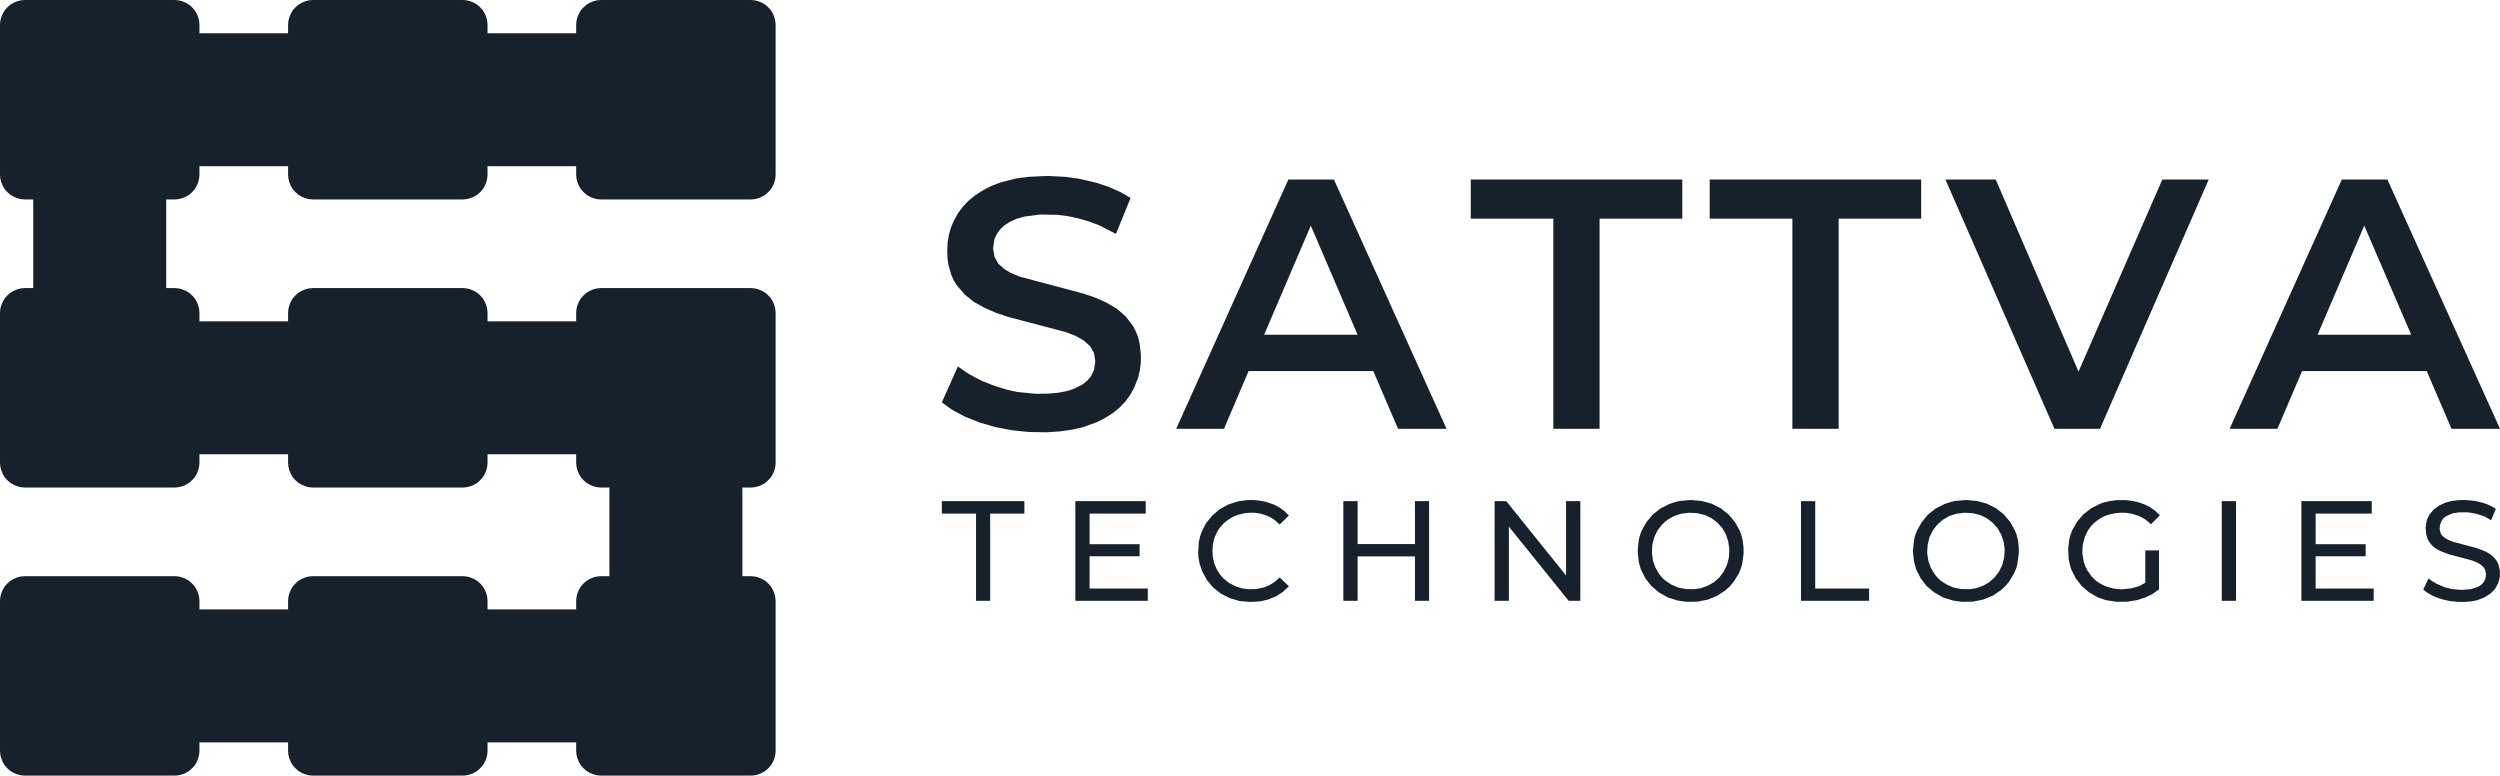
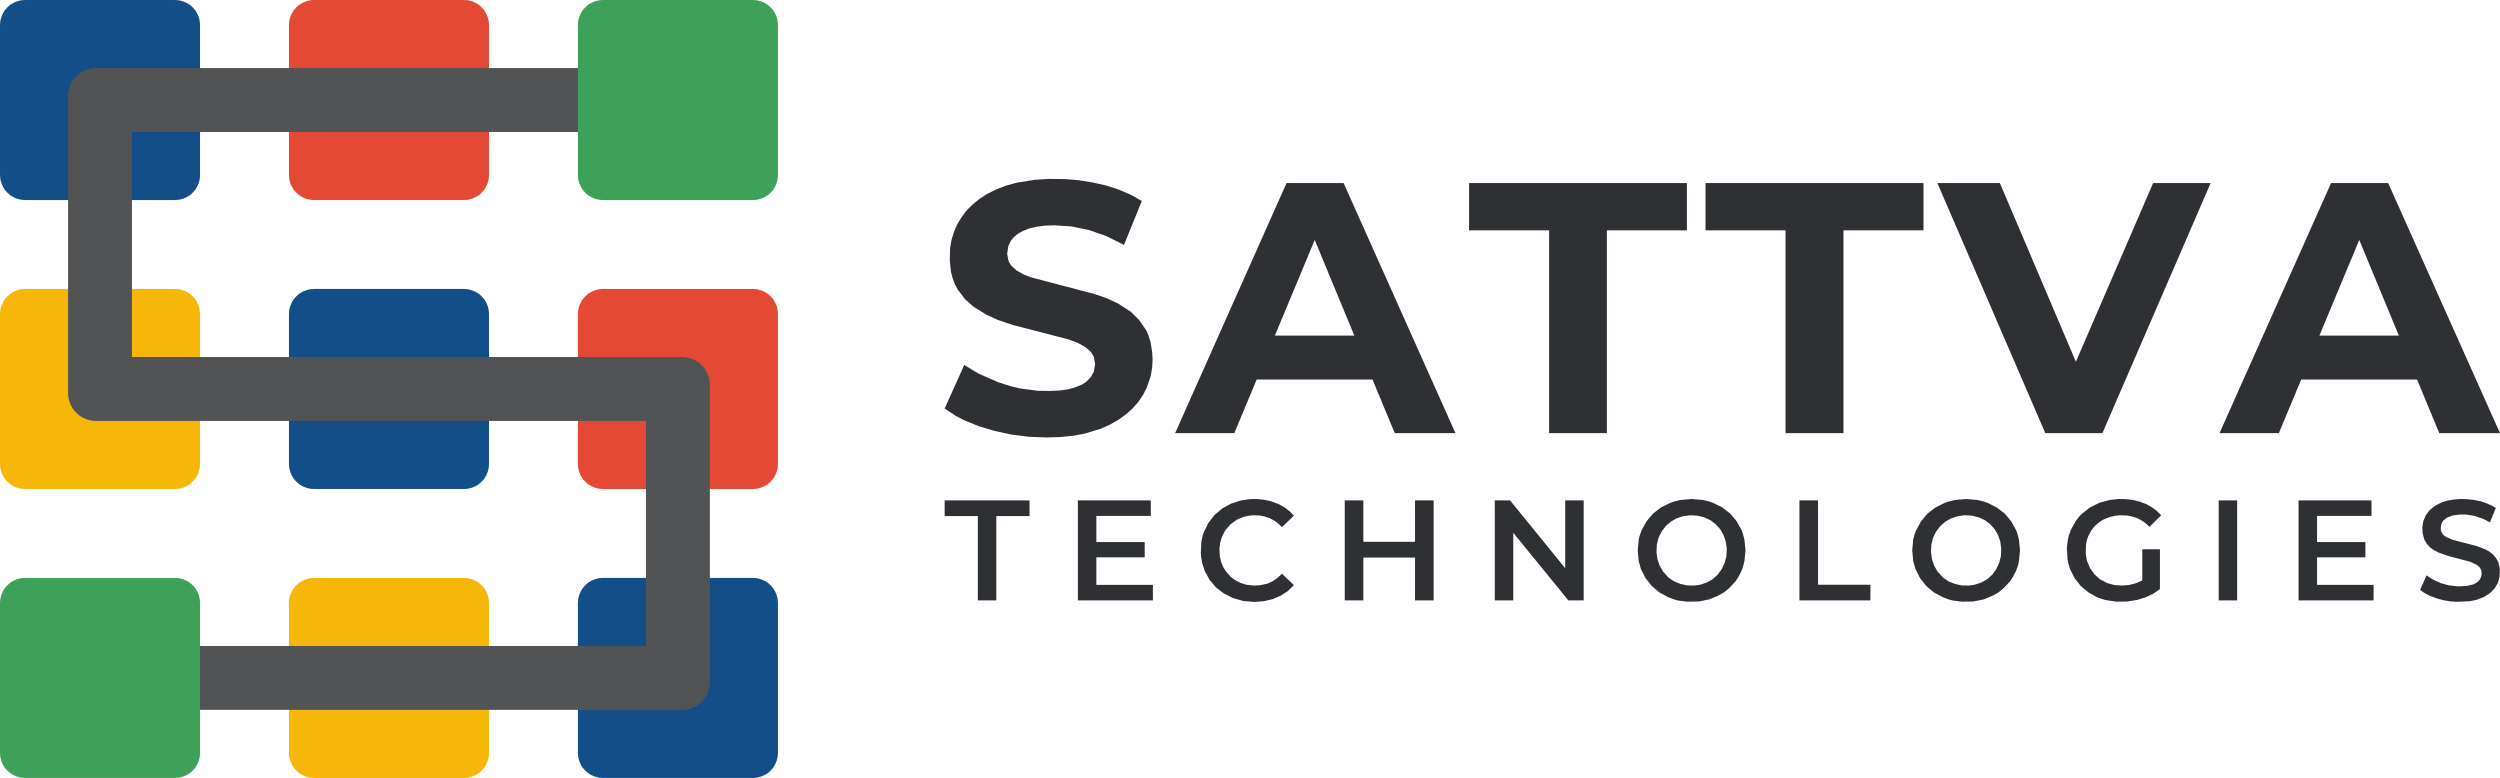
- <svg xmlns="http://www.w3.org/2000/svg" viewBox="0 0 1805.0 560.0" role="img" aria-label="Sattva Technologies">
-   <path fill="#16212c" fill-rule="evenodd" d="M9.8 2L7.4 3.4L5.3 5.3L3.4 7.4L2 9.8L0.9 12.4L0.2 15.2L0 18L0 126L0.2 128.8L0.9 131.6L2 134.2L3.4 136.6L5.3 138.7L7.4 140.6L9.8 142L12.4 143.1L15.2 143.8L18 144L24 144L24 208L18 208L15.2 208.2L12.4 208.9L9.8 210L7.4 211.4L5.3 213.3L3.4 215.4L2 217.8L0.9 220.4L0.2 223.2L0 226L0 334L0.2 336.8L0.9 339.6L2 342.2L3.4 344.6L5.3 346.7L7.4 348.6L9.8 350L12.4 351.1L15.2 351.8L18 352L126 352L128.8 351.8L131.6 351.1L134.2 350L136.6 348.6L138.7 346.7L140.6 344.6L142 342.2L143.1 339.6L143.8 336.8L144 334L144 328L208 328L208 334L208.2 336.8L208.9 339.6L210 342.2L211.4 344.6L213.3 346.7L215.4 348.6L217.8 350L220.4 351.1L223.2 351.8L226 352L334 352L336.8 351.8L339.6 351.1L342.2 350L344.6 348.6L346.7 346.7L348.6 344.6L350 342.2L351.1 339.6L351.8 336.8L352 334L352 328L416 328L416 334L416.2 336.8L416.9 339.6L418 342.2L419.4 344.6L421.3 346.7L423.4 348.6L425.8 350L428.4 351.1L431.2 351.8L434 352L440 352L440 416L434 416L431.2 416.2L428.4 416.9L425.8 418L423.4 419.4L421.3 421.3L419.4 423.4L418 425.8L416.9 428.4L416.2 431.2L416 434L416 440L352 440L352 434L351.8 431.2L351.1 428.4L350 425.8L348.6 423.4L346.7 421.3L344.6 419.4L342.2 418L339.6 416.9L336.8 416.2L334 416L226 416L223.2 416.2L220.4 416.9L217.8 418L215.4 419.4L213.3 421.3L211.4 423.4L210 425.8L208.9 428.4L208.2 431.2L208 434L208 440L144 440L144 434L143.8 431.2L143.1 428.4L142 425.8L140.6 423.4L138.7 421.3L136.6 419.4L134.2 418L131.6 416.9L128.8 416.2L126 416L18 416L15.2 416.2L12.4 416.9L9.8 418L7.4 419.4L5.3 421.3L3.4 423.4L2 425.8L0.9 428.4L0.2 431.2L0 434L0 542L0.2 544.8L0.9 547.6L2 550.2L3.4 552.6L5.3 554.7L7.4 556.6L9.8 558L12.4 559.1L15.2 559.8L18 560L126 560L128.8 559.8L131.6 559.1L134.2 558L136.6 556.6L138.7 554.7L140.6 552.6L142 550.2L143.1 547.6L143.8 544.8L144 542L144 536L208 536L208 542L208.2 544.8L208.9 547.6L210 550.2L211.4 552.6L213.3 554.7L215.4 556.6L217.8 558L220.4 559.1L223.2 559.8L226 560L334 560L336.8 559.8L339.6 559.1L342.2 558L344.6 556.6L346.7 554.7L348.6 552.6L350 550.2L351.1 547.6L351.8 544.8L352 542L352 536L416 536L416 542L416.2 544.8L416.9 547.6L418 550.2L419.4 552.6L421.3 554.7L423.4 556.6L425.8 558L428.4 559.1L431.2 559.8L434 560L542 560L544.8 559.8L547.6 559.1L550.2 558L552.6 556.6L554.7 554.7L556.6 552.6L558 550.2L559.1 547.6L559.8 544.8L560 542L560 434L559.8 431.2L559.1 428.4L558 425.8L556.6 423.4L554.7 421.3L552.6 419.4L550.2 418L547.6 416.9L544.8 416.2L542 416L536 416L536 352L542 352L544.8 351.8L547.6 351.1L550.2 350L552.6 348.6L554.7 346.7L556.6 344.6L558 342.2L559.1 339.6L559.8 336.8L560 334L560 226L559.8 223.2L559.1 220.4L558 217.8L556.6 215.4L554.7 213.3L552.6 211.4L550.2 210L547.6 208.9L544.8 208.2L542 208L434 208L431.2 208.2L428.4 208.9L425.8 210L423.4 211.4L421.3 213.3L419.4 215.4L418 217.8L416.9 220.4L416.2 223.2L416 226L416 232L352 232L352 226L351.8 223.2L351.1 220.4L350 217.8L348.6 215.4L346.7 213.3L344.6 211.4L342.2 210L339.6 208.9L336.8 208.2L334 208L226 208L223.2 208.2L220.4 208.9L217.8 210L215.4 211.4L213.3 213.3L211.4 215.4L210 217.8L208.9 220.4L208.2 223.2L208 226L208 232L144 232L144 226L143.8 223.2L143.1 220.4L142 217.8L140.6 215.4L138.7 213.3L136.6 211.4L134.2 210L131.6 208.9L128.8 208.2L126 208L120 208L120 144L126 144L128.8 143.8L131.6 143.1L134.2 142L136.6 140.6L138.7 138.7L140.6 136.6L142 134.2L143.1 131.6L143.8 128.8L144 126L144 120L208 120L208 126L208.2 128.8L208.9 131.6L210 134.2L211.4 136.6L213.3 138.7L215.4 140.6L217.8 142L220.4 143.1L223.2 143.8L226 144L334 144L336.8 143.8L339.6 143.1L342.2 142L344.6 140.6L346.7 138.7L348.6 136.6L350 134.2L351.1 131.6L351.8 128.8L352 126L352 120L416 120L416 126L416.2 128.8L416.9 131.6L418 134.2L419.4 136.6L421.3 138.7L423.4 140.6L425.8 142L428.4 143.1L431.2 143.8L434 144L542 144L544.8 143.8L547.6 143.1L550.2 142L552.6 140.6L554.7 138.7L556.6 136.6L558 134.2L559.1 131.6L559.8 128.8L560 126L560 18L559.8 15.2L559.1 12.4L558 9.8L556.6 7.4L554.7 5.3L552.6 3.4L550.2 2L547.6 0.9L544.8 0.2L542 0L434 0L431.2 0.2L428.4 0.9L425.8 2L423.4 3.4L421.3 5.3L419.4 7.4L418 9.8L416.9 12.4L416.2 15.2L416 18L416 24L352 24L352 18L351.8 15.2L351.1 12.4L350 9.8L348.6 7.4L346.7 5.3L344.6 3.4L342.2 2L339.6 0.9L336.8 0.2L334 0L226 0L223.2 0.2L220.4 0.9L217.8 2L215.4 3.4L213.3 5.3L211.4 7.4L210 9.8L208.9 12.4L208.2 15.2L208 18L208 24L144 24L144 18L143.8 15.2L143.1 12.4L142 9.8L140.6 7.4L138.7 5.3L136.6 3.4L134.2 2L131.6 0.9L128.8 0.2L126 0L18 0L15.2 0.2L12.4 0.9Z" />
-   <path fill="#16212c" fill-rule="evenodd" d="M883.7 309.6L901.5 267.9L991.5 267.9L1009.4 309.6L1044.4 309.6L963.1 129.6L930.2 129.6L849.2 309.6ZM912.7 241.7L946.4 162.9L980.2 241.7ZM1214.6 157.9L1214.6 129.6L1061.9 129.6L1061.9 157.9L1121.5 157.9L1121.5 309.6L1154.9 309.6L1154.9 157.9ZM1387.1 157.9L1387.1 129.6L1234.4 129.6L1234.4 157.9L1294.1 157.9L1294.1 309.6L1327.5 309.6L1327.5 157.9ZM1594.7 129.6L1561.2 129.6L1500.7 268.3L1440.9 129.6L1404.6 129.6L1483.3 309.6L1516.2 309.6ZM1662.1 267.9L1752.1 267.9L1770 309.6L1805 309.6L1723.7 129.6L1690.8 129.6L1609.8 309.6L1644.3 309.6ZM1707 162.9L1740.9 241.7L1673.3 241.7ZM765 311.5L773.5 310.3L781.4 308.6L791.9 304.8L798 301.7L803.5 298.2L808.3 294.3L812.4 290L815.9 285.3L818.7 280.3L821.8 272.5L823 267.1L823.7 261.5L823.7 255.9L822.8 248.1L821.7 243.4L820 239.2L818 235.3L812.8 228.5L806.4 222.9L798.9 218.5L790.8 214.9L782 211.9L736.1 199.7L729.5 196.9L725.3 194.4L720.7 190.3L718 185.3L717 179.2L718 172.6L719.6 169.1L721.9 165.8L724.9 162.9L728.9 160.3L733.6 158.1L739.3 156.4L750.8 154.9L763.3 155.1L770.7 156L778.2 157.6L785.9 159.8L793.5 162.6L805.7 168.9L816.3 142.9L808.8 138.6L800.6 135L791.7 132L778.9 129L769.3 127.7L756.4 127L742.3 127.7L733.8 128.8L722.4 131.7L715.6 134.3L709.5 137.5L704.1 141L699.3 144.9L695.2 149.2L691.7 153.9L688.9 158.9L686.7 164L685.1 169.4L684.2 175L683.9 180.7L684.1 186.3L684.8 191.4L686.8 198.4L688.6 202.5L691 206.2L696.6 212.7L703.2 218L710.9 222.3L719.2 225.9L728.2 228.9L769.6 239.8L776.6 242.5L782.4 245.8L787 249.9L789.9 254.9L790.8 261L789.8 267.3L787.5 271.9L784.9 274.9L781.4 277.7L775.6 280.6L770.1 282.4L763.8 283.6L756.4 284.2L747.6 284.3L734.5 283L727.9 281.6L718.3 278.7L709.2 275.1L703.7 272.3L698.5 269.4L691.6 264.6L680 290.5L687.5 295.9L696.4 300.7L706.8 304.9L718.4 308.3L730.3 310.6L742.6 311.9L755.8 312.1Z" />
-   <path fill="#16212c" fill-rule="evenodd" d="M739.6 370.8L739.6 361.8L680 361.8L680 370.8L704.7 370.8L704.7 433.8L714.9 433.8L714.9 370.8ZM786.7 424.9L786.7 401.6L822.8 401.6L822.8 392.9L786.7 392.9L786.7 370.8L827.2 370.8L827.2 361.8L776.4 361.8L776.4 433.8L828.7 433.8L828.7 424.9ZM909.7 434.2L915.8 432.8L921.4 430.5L926.3 427.3L930.6 423.3L923.9 416.9L920.5 420L916.7 422.4L912.6 424.1L907.1 425.3L901.3 425.4L896.7 424.8L892.4 423.4L887.5 421L883.4 417.7L880.6 414.5L878.4 410.9L876.7 406.8L875.7 402.5L875.4 397.8L875.7 393.2L876.7 388.8L877.9 385.8L879.4 382.9L881.3 380.3L883.4 378L885.8 375.9L888.5 374.1L891.4 372.6L894.5 371.5L898.9 370.5L902.5 370.2L906 370.2L910.4 370.9L914.7 372.3L917.7 373.7L920.5 375.6L923.9 378.7L930.6 372.2L927.5 369.1L923.9 366.5L920 364.4L914.3 362.4L909.7 361.5L904.9 361L900 361.1L893.8 362L886.7 364.3L880.4 367.8L875 372.5L870.6 378L867.4 384.5L866.5 387.2L865.5 391.6L865.1 399.4L865.3 402.5L866.1 407L868 412.5L871.4 418.8L875.9 424.2L881.5 428.6L888 431.9L895.2 434L903.1 434.6ZM1031.8 361.8L1021.6 361.8L1021.6 392.8L980.2 392.8L980.2 361.8L969.9 361.8L969.9 433.8L980.2 433.8L980.2 401.7L1021.6 401.7L1021.6 433.8L1031.8 433.8ZM1141 433.8L1141 361.8L1130.7 361.8L1130.7 415.5L1087.5 361.8L1079.1 361.8L1079.1 433.8L1089.4 433.8L1089.4 380.2L1132.6 433.8ZM1225.6 434.4L1233.1 432.9L1239.9 430.1L1245.9 426.1L1249.1 423.2L1251.8 419.9L1255.5 413.9L1257.1 409.8L1257.9 407L1258.9 399.4L1258.8 394.7L1258.2 390.1L1257.1 385.8L1256.1 383.1L1252.6 376.9L1248 371.4L1242.4 367L1235.9 363.7L1228.6 361.7L1220.7 361L1212.7 361.7L1209.7 362.4L1205.4 363.8L1198.9 367.1L1193.3 371.5L1188.7 377L1185.2 383.2L1183.8 387.3L1183.1 390.2L1182.4 397.8L1183.1 405.4L1184.7 411.1L1187.9 417.5L1192.3 423.1L1197.7 427.7L1204.1 431.3L1211.3 433.6L1217.5 434.5ZM1217.2 425.3L1211.6 424.2L1206.6 422L1202.3 419.1L1199.9 416.9L1197.9 414.4L1195.2 409.8L1193.4 404.6L1192.7 399L1193 393.2L1194.4 387.8L1196.7 383L1199.9 378.8L1203.9 375.3L1208.6 372.6L1213.8 370.9L1219.5 370.2L1225.4 370.5L1230.8 371.8L1235.7 374.1L1239.9 377.3L1243.4 381.2L1246.1 385.8L1247.8 391L1248.6 396.6L1248.3 402.4L1246.9 407.8L1244.5 412.7L1241.4 416.9L1237.4 420.4L1232.8 423L1227.6 424.8L1223.1 425.4ZM1310.6 424.9L1310.6 361.8L1300.3 361.8L1300.3 433.8L1349.5 433.8L1349.5 424.9ZM1424.3 434.4L1431.8 432.9L1438.7 430.1L1444.7 426.1L1447.8 423.2L1450.6 419.9L1454.2 413.9L1455.9 409.8L1456.6 407L1457.6 399.4L1457.5 394.7L1457 390.1L1455.9 385.8L1454.8 383.1L1451.4 376.9L1446.8 371.4L1441.2 367L1434.7 363.7L1427.4 361.7L1419.5 361L1411.5 361.7L1408.5 362.4L1404.2 363.8L1397.6 367.1L1392 371.5L1387.5 377L1384 383.2L1382.5 387.3L1381.9 390.2L1381.1 397.8L1381.9 405.4L1383.5 411.1L1386.7 417.5L1391 423.1L1396.5 427.7L1402.8 431.3L1410.1 433.6L1416.3 434.5ZM1415.9 425.3L1410.4 424.2L1405.4 422L1401 419.1L1398.7 416.9L1396.7 414.4L1394 409.8L1392.2 404.6L1391.4 399L1391.8 393.2L1393.1 387.8L1395.5 383L1398.7 378.8L1402.7 375.3L1407.3 372.6L1412.6 370.9L1418.3 370.2L1424.1 370.5L1429.5 371.8L1434.4 374.1L1438.6 377.3L1442.1 381.2L1444.8 385.8L1446.6 391L1447.4 396.6L1447 402.4L1445.7 407.8L1443.3 412.7L1440.1 416.9L1436.2 420.4L1431.6 423L1426.3 424.8L1421.9 425.4ZM1536.1 434.4L1543.4 433.2L1549.1 431.3L1554.2 428.8L1558.8 425.5L1558.8 397.4L1548.9 397.4L1548.9 420.8L1544.2 423.3L1538.8 424.8L1532 425.5L1526.1 425L1520.6 423.4L1517.6 422L1514.8 420.4L1512.3 418.4L1510.1 416.1L1507 411.7L1505.6 408.8L1504.5 405.7L1503.5 400.1L1503.5 396.6L1503.8 393.2L1505.2 387.8L1507.5 382.9L1509.4 380.3L1511.5 378L1514 375.9L1516.7 374.1L1519.6 372.6L1522.8 371.5L1527.4 370.5L1530.9 370.2L1534.5 370.2L1539.1 370.9L1543.4 372.2L1546.5 373.6L1549.4 375.4L1553 378.5L1559.4 372.1L1556.3 369L1552.7 366.4L1548.8 364.4L1544.5 362.8L1539.9 361.7L1535.1 361.1L1528.4 361.1L1523.7 361.7L1519.2 362.7L1516.3 363.7L1509.8 367L1504.1 371.4L1499.5 376.9L1496 383.1L1494.6 387.2L1493.9 390.1L1493.2 396.2L1493.6 404L1494.6 408.4L1495.5 411.2L1498.7 417.6L1503.1 423.2L1508.5 427.8L1514.8 431.4L1520.5 433.3L1528.3 434.5ZM1604.1 361.8L1604.1 433.8L1614.4 433.8L1614.4 361.8ZM1671.9 424.9L1671.9 401.6L1708 401.6L1708 392.9L1671.9 392.9L1671.9 370.8L1712.4 370.8L1712.4 361.8L1661.6 361.8L1661.6 433.8L1713.8 433.8L1713.8 424.9ZM1784.2 434.2L1788.8 433.3L1794 431.2L1798.2 428.5L1801.4 425.2L1803.5 421.4L1804.5 418.4L1804.9 416.3L1804.9 412L1803.8 407.3L1802.6 404.9L1800.5 402.3L1797.9 400.1L1794.8 398.3L1788.8 395.9L1770.9 391.1L1767.9 389.9L1765.4 388.5L1763.3 386.8L1762 384.6L1761.4 381.9L1761.7 378.7L1763.2 375.4L1764.5 373.9L1766.1 372.7L1770.5 370.7L1775.4 369.9L1781.8 369.9L1787.8 370.9L1793.9 372.9L1798.6 375.6L1802 367.4L1799.2 365.7L1796 364.2L1792.5 363L1787.6 361.8L1783.9 361.3L1778.9 361L1775.2 361.1L1770.2 361.7L1765.9 362.8L1761 365L1757.1 367.9L1754.2 371.3L1752.7 374.2L1752 376.2L1751.3 380.5L1751.7 385.8L1752.8 389.4L1754.2 391.7L1756.4 394.3L1759.1 396.3L1762.3 398L1768.4 400.3L1784.7 404.6L1788.4 406.1L1790.9 407.5L1793.4 409.8L1794.5 412.1L1794.9 414.8L1794.5 417.8L1793.4 420L1792.2 421.5L1790.7 422.8L1788.8 423.8L1783.8 425.4L1777.1 425.9L1770.4 425.3L1765.1 424L1759.1 421.4L1756 419.6L1753.4 417.6L1749.6 425.6L1752.4 427.9L1755.9 429.9L1759.9 431.6L1764.4 433L1769.1 434L1773.9 434.5L1779 434.6Z" />
+ <svg xmlns="http://www.w3.org/2000/svg" viewBox="0 0 1799.6 560.0" role="img" aria-label="Sattva Technologies">
+   <path fill="#134e89" d="M126 0L18 0L15.2 0.2L12.4 0.9L9.8 2L7.4 3.4L5.3 5.3L3.4 7.4L2 9.8L0.9 12.4L0.2 15.2L0 18L0 126L0.2 128.8L0.9 131.6L2 134.2L3.4 136.6L5.3 138.7L7.4 140.6L9.8 142L12.4 143.1L15.2 143.8L18 144L126 144L128.8 143.8L131.6 143.1L134.2 142L136.6 140.6L138.7 138.7L140.6 136.6L142 134.2L143.1 131.6L143.8 128.8L144 126L144 18L143.8 15.2L143.1 12.4L142 9.8L140.6 7.4L138.7 5.3L136.6 3.4L134.2 2L131.6 0.9L128.8 0.2Z" />
+   <path fill="#e44936" d="M334 0L226 0L223.2 0.2L220.4 0.9L217.8 2L215.4 3.4L213.3 5.3L211.4 7.4L210 9.8L208.9 12.4L208.2 15.2L208 18L208 126L208.2 128.8L208.9 131.6L210 134.2L211.4 136.6L213.3 138.7L215.4 140.6L217.8 142L220.4 143.1L223.2 143.8L226 144L334 144L336.8 143.8L339.6 143.1L342.2 142L344.6 140.6L346.7 138.7L348.6 136.6L350 134.2L351.1 131.6L351.8 128.8L352 126L352 18L351.8 15.2L351.1 12.4L350 9.8L348.6 7.4L346.7 5.3L344.6 3.4L342.2 2L339.6 0.9L336.8 0.2Z" />
+   <path fill="#f6b70a" d="M126 208L18 208L15.2 208.2L12.4 208.9L9.8 210L7.4 211.4L5.3 213.3L3.4 215.4L2 217.8L0.9 220.4L0.2 223.2L0 226L0 334L0.2 336.8L0.9 339.6L2 342.2L3.4 344.6L5.3 346.7L7.4 348.6L9.8 350L12.4 351.1L15.2 351.8L18 352L126 352L128.8 351.8L131.6 351.1L134.2 350L136.6 348.6L138.7 346.7L140.6 344.6L142 342.2L143.1 339.6L143.8 336.8L144 334L144 226L143.8 223.2L143.1 220.4L142 217.8L140.6 215.4L138.7 213.3L136.6 211.4L134.2 210L131.6 208.9L128.8 208.2Z" />
+   <path fill="#134e89" d="M334 208L226 208L223.2 208.2L220.4 208.9L217.8 210L215.4 211.4L213.3 213.3L211.4 215.4L210 217.8L208.9 220.4L208.2 223.2L208 226L208 334L208.2 336.8L208.9 339.6L210 342.2L211.4 344.6L213.3 346.7L215.4 348.6L217.8 350L220.4 351.1L223.2 351.8L226 352L334 352L336.8 351.8L339.6 351.1L342.2 350L344.6 348.6L346.7 346.7L348.6 344.6L350 342.2L351.1 339.6L351.8 336.8L352 334L352 226L351.8 223.2L351.1 220.4L350 217.8L348.6 215.4L346.7 213.3L344.6 211.4L342.2 210L339.6 208.9L336.8 208.2Z" />
+   <path fill="#e44936" d="M542 208L434 208L431.2 208.2L428.4 208.9L425.8 210L423.4 211.4L421.3 213.3L419.4 215.4L418 217.8L416.9 220.4L416.2 223.2L416 226L416 334L416.2 336.8L416.9 339.6L418 342.2L419.4 344.6L421.3 346.7L423.4 348.6L425.8 350L428.4 351.1L431.2 351.8L434 352L542 352L544.8 351.8L547.6 351.1L550.2 350L552.6 348.6L554.7 346.7L556.6 344.6L558 342.2L559.1 339.6L559.8 336.8L560 334L560 226L559.8 223.2L559.1 220.4L558 217.8L556.6 215.4L554.7 213.3L552.6 211.4L550.2 210L547.6 208.9L544.8 208.2Z" />
+   <path fill="#f6b70a" d="M334 416L226 416L223.2 416.2L220.4 416.9L217.8 418L215.4 419.4L213.3 421.3L211.4 423.4L210 425.8L208.9 428.4L208.2 431.2L208 434L208 542L208.2 544.8L208.9 547.6L210 550.2L211.4 552.6L213.3 554.7L215.4 556.6L217.8 558L220.4 559.1L223.2 559.8L226 560L334 560L336.8 559.8L339.6 559.1L342.2 558L344.6 556.6L346.7 554.7L348.6 552.6L350 550.2L351.1 547.6L351.8 544.8L352 542L352 434L351.8 431.2L351.1 428.4L350 425.8L348.6 423.4L346.7 421.3L344.6 419.4L342.2 418L339.6 416.9L336.8 416.2Z" />
+   <path fill="#134e89" d="M542 416L434 416L431.2 416.2L428.4 416.9L425.8 418L423.4 419.4L421.3 421.3L419.4 423.4L418 425.8L416.9 428.4L416.2 431.2L416 434L416 542L416.2 544.8L416.9 547.6L418 550.2L419.4 552.6L421.3 554.7L423.4 556.6L425.8 558L428.4 559.1L431.2 559.8L434 560L542 560L544.8 559.8L547.6 559.1L550.2 558L552.6 556.6L554.7 554.7L556.6 552.6L558 550.2L559.1 547.6L559.8 544.8L560 542L560 434L559.8 431.2L559.1 428.4L558 425.8L556.6 423.4L554.7 421.3L552.6 419.4L550.2 418L547.6 416.9L544.8 416.2Z" />
+   <path fill="#525355" d="M65.9 49.2L62.8 50L59.9 51.2L57.2 52.8L54.9 54.9L52.8 57.2L51.2 59.9L50 62.8L49.2 65.9L49 69L49 283L49.2 286.1L50 289.2L51.2 292.1L52.8 294.8L54.9 297.1L57.2 299.2L59.9 300.8L62.8 302L65.9 302.8L69 303L465 303L465 465L142.5 465L142.5 511L491 511L494.1 510.8L497.2 510L500.1 508.8L502.8 507.2L505.1 505.1L507.2 502.8L508.8 500.1L510 497.2L510.8 494.1L511 491L511 277L510.8 273.9L510 270.8L508.8 267.9L507.2 265.2L505.1 262.9L502.8 260.8L500.1 259.2L497.2 258L494.1 257.2L491 257L95 257L95 95L417.5 95L417.5 49L69 49Z" />
+   <path fill="#3ea059" d="M126 416L18 416L15.2 416.2L12.4 416.9L9.8 418L7.4 419.4L5.3 421.3L3.4 423.4L2 425.8L0.9 428.4L0.2 431.2L0 434L0 542L0.2 544.8L0.9 547.6L2 550.2L3.4 552.6L5.3 554.7L7.4 556.6L9.8 558L12.4 559.1L15.2 559.8L18 560L126 560L128.8 559.8L131.6 559.1L134.2 558L136.6 556.6L138.7 554.7L140.6 552.6L142 550.2L143.1 547.6L143.8 544.8L144 542L144 434L143.8 431.2L143.1 428.4L142 425.8L140.6 423.4L138.7 421.3L136.6 419.4L134.2 418L131.6 416.9L128.8 416.2Z" />
+   <path fill="#3ea059" d="M542 0L434 0L431.2 0.2L428.4 0.9L425.8 2L423.4 3.4L421.3 5.3L419.4 7.4L418 9.8L416.9 12.4L416.2 15.2L416 18L416 126L416.2 128.8L416.9 131.6L418 134.2L419.4 136.6L421.3 138.7L423.4 140.6L425.8 142L428.4 143.1L431.2 143.8L434 144L542 144L544.8 143.8L547.6 143.1L550.2 142L552.6 140.6L554.7 138.7L556.6 136.6L558 134.2L559.1 131.6L559.8 128.8L560 126L560 18L559.8 15.2L559.1 12.4L558 9.8L556.6 7.4L554.7 5.3L552.6 3.4L550.2 2L547.6 0.9L544.8 0.2Z" />
+   <path fill="#2f3033" fill-rule="evenodd" d="M763.2 314.6L772.4 313.7L780.9 312.1L792.4 308.6L799.1 305.6L805.2 302.1L810.6 298.2L815.3 294L819.4 289.3L822.8 284.3L825.5 279.1L828.3 270.8L829.3 265.1L829.7 259.1L829.4 253.6L828.2 246.2L826.8 241.7L825 237.6L820.1 230.5L814.1 224.5L805 218.6L797 214.8L788.4 211.8L742 199.6L737.2 197.7L731.8 194.7L727.8 191.1L725.9 187.8L725 182.7L725.8 177.2L727.7 173.2L729.9 170.6L732.8 168.2L736.5 166.2L741 164.4L746.3 163.2L752.3 162.4L759.2 162.2L771.4 163L783.9 165.6L796.5 170L809.1 176.3L821.9 144.7L814 140.2L805.4 136.5L796.1 133.5L786.3 131.3L776.3 129.7L766.2 128.9L754.5 128.8L745 129.4L732 131.5L724.2 133.6L717.2 136.3L710.8 139.5L705 143.2L700 147.3L695.6 151.7L692 156.6L688.9 161.8L686.6 167.2L684.9 172.9L683.9 178.7L683.7 187.6L684.5 195.5L685.7 200.2L687.3 204.5L689.4 208.4L694.6 215.3L700.9 220.9L710.2 226.6L718.3 230.3L729.3 234L769.5 244.4L776 246.9L781.4 249.9L785.5 253.6L787.4 256.9L788.3 262.2L787.4 267.5L785.3 271.3L782.1 274.7L778.9 276.8L773.5 279L768.5 280.3L762.7 281.1L756 281.4L747.1 281.3L734.2 279.6L727.9 278.1L718.4 275.1L704.1 268.8L694.1 262.7L680 294.1L687.9 299.3L694 302.5L704.3 306.7L715.9 310.2L728 312.8L740.5 314.4L753.3 314.9ZM904.6 273.2L988 273.2L1004 311.8L1047.7 311.8L967.2 131.8L926.1 131.8L845.9 311.8L888.5 311.8ZM946.4 172.7L974.9 241.6L917.7 241.6ZM1214.3 165.8L1214.3 131.8L1057.5 131.8L1057.5 165.8L1115.1 165.8L1115.1 311.8L1156.7 311.8L1156.7 165.8ZM1327 165.8L1384.6 165.8L1384.6 131.8L1227.7 131.8L1227.7 165.8L1285.3 165.8L1285.3 311.8L1327 311.8ZM1549.9 131.8L1494.3 260.4L1439.6 131.8L1394.6 131.8L1472.3 311.8L1513.4 311.8L1591.3 131.8ZM1656.5 273.2L1739.9 273.2L1755.9 311.8L1799.6 311.8L1719.1 131.8L1678 131.8L1597.7 311.8L1640.4 311.8ZM1698.3 172.7L1726.8 241.6L1669.6 241.6Z" />
+   <path fill="#2f3033" fill-rule="evenodd" d="M741.1 371.5L741.1 360.2L680 360.2L680 371.5L703.9 371.5L703.9 432.2L717.2 432.2L717.2 371.5ZM789.2 421L789.2 401.2L824 401.2L824 390.2L789.2 390.2L789.2 371.4L828.4 371.4L828.4 360.2L775.9 360.2L775.9 432.2L829.9 432.2L829.9 421ZM909.7 432.8L916.1 431.3L921.9 428.8L927 425.5L931.4 421.2L922.8 413L919.5 416.1L915.9 418.5L912.1 420.2L906.8 421.3L902.4 421.5L897.1 420.9L893.2 419.7L888.8 417.4L885.8 415.1L882.6 411.5L880.5 408.2L879 404.5L878.1 400.5L877.8 395.1L878.3 390.9L879.4 387L882 381.7L885.8 377.4L890.5 374L895.1 372.1L899.2 371.2L902.4 370.9L906.8 371.1L910 371.7L914 373L916.8 374.5L919.5 376.3L922.8 379.4L931.4 371.2L928.2 367.9L924.5 365.1L920.5 362.9L914.5 360.7L909.7 359.7L904.7 359.2L899.6 359.3L893.4 360.2L886.2 362.5L879.8 366L874.3 370.7L869.9 376.3L866.7 382.8L865.7 385.6L864.8 390L864.4 397.8L864.6 400.9L865.4 405.4L867.2 411L870.7 417.4L875.3 422.8L881 427.2L887.5 430.5L894.9 432.6L902.8 433.3ZM1032 360.2L1018.6 360.2L1018.6 390L981.4 390L981.4 360.2L968 360.2L968 432.2L981.4 432.2L981.4 401.4L1018.6 401.4L1018.6 432.2L1032 432.2ZM1140 432.2L1140 360.2L1126.7 360.2L1126.7 409L1087 360.2L1076 360.2L1076 432.2L1089.3 432.2L1089.3 383.5L1129 432.2ZM1222.7 433L1230.3 431.5L1237.2 428.6L1241 426.4L1244.4 423.7L1249.3 418.5L1251.6 414.9L1253.6 411L1254.6 408.3L1255.7 403.9L1256.5 396.2L1255.7 388.5L1254.6 384.2L1253.6 381.5L1250.1 375.2L1245.5 369.7L1239.8 365.3L1233.2 362L1230.3 361L1225.8 359.9L1217.7 359.2L1209.7 359.9L1205.1 361L1202.3 362L1195.6 365.3L1189.9 369.7L1185.3 375.2L1181.8 381.5L1180.3 385.6L1179.6 388.5L1178.9 396.2L1179.6 403.9L1181.2 409.6L1184.5 416.1L1188.9 421.7L1194.4 426.4L1200.9 429.9L1205.1 431.5L1208.1 432.3L1214.5 433.1ZM1214.5 421.4L1209.5 420.3L1204.9 418.4L1201 415.7L1197.1 411.4L1194.7 407.2L1193.1 402.5L1192.4 397.3L1192.7 391.9L1193.9 387L1196.1 382.6L1199 378.8L1202.6 375.6L1206.7 373.2L1211.5 371.6L1216.6 370.9L1221.9 371.2L1226.8 372.4L1231.3 374.5L1235.1 377.4L1238.3 381L1240.7 385.2L1242.3 389.9L1243 395.1L1242.7 400.5L1241.4 405.4L1239.3 409.8L1236.4 413.7L1232.9 416.9L1228.7 419.3L1223.9 420.9L1219.8 421.5ZM1308.7 420.9L1308.7 360.2L1295.3 360.2L1295.3 432.2L1346.4 432.2L1346.4 420.9ZM1420.3 433L1427.9 431.5L1434.8 428.6L1438.6 426.4L1442 423.7L1446.9 418.5L1449.2 414.9L1451.2 411L1452.7 406.9L1453.3 403.9L1454.1 396.2L1453.3 388.5L1452.2 384.2L1451.2 381.5L1447.7 375.2L1443.1 369.7L1437.4 365.3L1430.8 362L1427.9 361L1423.4 359.9L1415.3 359.2L1407.3 359.9L1402.7 361L1399.9 362L1393.2 365.3L1387.5 369.7L1382.9 375.2L1379.4 381.5L1377.9 385.6L1377.2 388.5L1376.5 396.2L1377.2 403.9L1378.8 409.6L1382.1 416.1L1386.5 421.7L1392 426.4L1398.5 429.9L1402.8 431.5L1405.8 432.3L1412.1 433.1ZM1412.1 421.4L1407.1 420.3L1402.5 418.4L1398.6 415.7L1394.7 411.4L1392.3 407.2L1390.7 402.5L1390 397.3L1390.3 391.9L1391.5 387L1393.7 382.6L1396.6 378.8L1400.2 375.6L1404.4 373.2L1409.1 371.6L1414.2 370.9L1419.5 371.2L1424.4 372.4L1428.9 374.5L1432.7 377.4L1435.9 381L1438.3 385.2L1439.9 389.9L1440.6 395.1L1440.3 400.5L1439 405.4L1436.9 409.8L1434.1 413.7L1430.5 416.9L1426.3 419.3L1421.5 420.9L1417.4 421.5ZM1531.1 433L1538.7 431.8L1544.6 429.9L1550 427.4L1554.8 424.1L1554.8 395.4L1542.1 395.4L1542.1 417.8L1537.6 419.8L1532.6 421.1L1527.3 421.5L1521.8 421.1L1516.8 419.7L1511.6 416.9L1507.9 413.7L1504.5 409L1502.2 403.5L1501.4 398.4L1501.6 391.9L1502.2 388.9L1503.2 386L1505.5 381.7L1507.3 379.4L1509.3 377.4L1511.6 375.6L1514.1 374L1518.9 372.1L1523 371.2L1526.3 370.9L1530.8 371.1L1534.1 371.6L1538.2 372.9L1541 374.3L1543.8 376.1L1547.3 379.2L1555.7 370.9L1552.5 367.7L1548.8 365L1544.8 362.8L1540.3 361.1L1535.5 359.9L1530.4 359.3L1525.1 359.2L1518.7 359.9L1511.3 361.9L1504.6 365.2L1498.9 369.6L1496.8 371.7L1494.2 375.1L1490.7 381.4L1489.2 385.6L1488.5 388.5L1487.8 394.6L1488.3 402.4L1488.8 405.4L1490.1 409.7L1493.4 416.2L1497.8 421.8L1503.3 426.4L1509.7 430L1515.5 431.9L1523.3 433.1ZM1597.1 360.2L1597.1 432.2L1610.4 432.2L1610.4 360.2ZM1667.9 421L1667.9 401.2L1702.7 401.2L1702.7 390.2L1667.9 390.2L1667.9 371.4L1707.1 371.4L1707.1 360.2L1654.6 360.2L1654.6 432.2L1708.6 432.2L1708.6 421ZM1777.8 432.8L1782.7 431.8L1788.1 429.7L1792.5 426.9L1795.8 423.5L1798.1 419.5L1799.3 415.2L1799.5 409.7L1798.5 404.9L1796.8 401.8L1794.6 399.2L1792 397.1L1788.9 395.4L1782.9 393.1L1765.3 388.5L1760.7 386.5L1758.8 385L1757.5 383.1L1756.9 380.7L1757.2 378L1757.9 376L1758.8 374.7L1761.6 372.5L1765.8 371L1770.4 370.4L1775.4 370.4L1781.4 371.4L1787.5 373.5L1792.4 376L1796.6 365.6L1793.6 363.9L1789.2 362L1785.5 360.8L1780.4 359.8L1775.2 359.3L1770.7 359.2L1765.3 359.7L1762 360.3L1757.7 361.6L1752.8 364.1L1749 367.2L1746.2 370.9L1744.4 375.1L1743.7 379.5L1743.9 384L1745.2 388.6L1747 391.6L1749.4 394.1L1752.1 396.1L1755.3 397.7L1762.3 400.2L1777.9 404.3L1782.5 406.4L1784.9 408.3L1786.1 410.4L1786.4 412.8L1786 415.3L1785.1 417.1L1784.1 418.4L1782.1 419.8L1780.3 420.7L1775.6 421.8L1769.2 422.1L1762.6 421.3L1757.4 419.9L1751.6 417.3L1746.7 414.2L1742.1 424.6L1745.1 426.8L1748.7 428.7L1754.3 430.8L1759 432.1L1763.9 432.9L1768.8 433.2Z" />
</svg>
